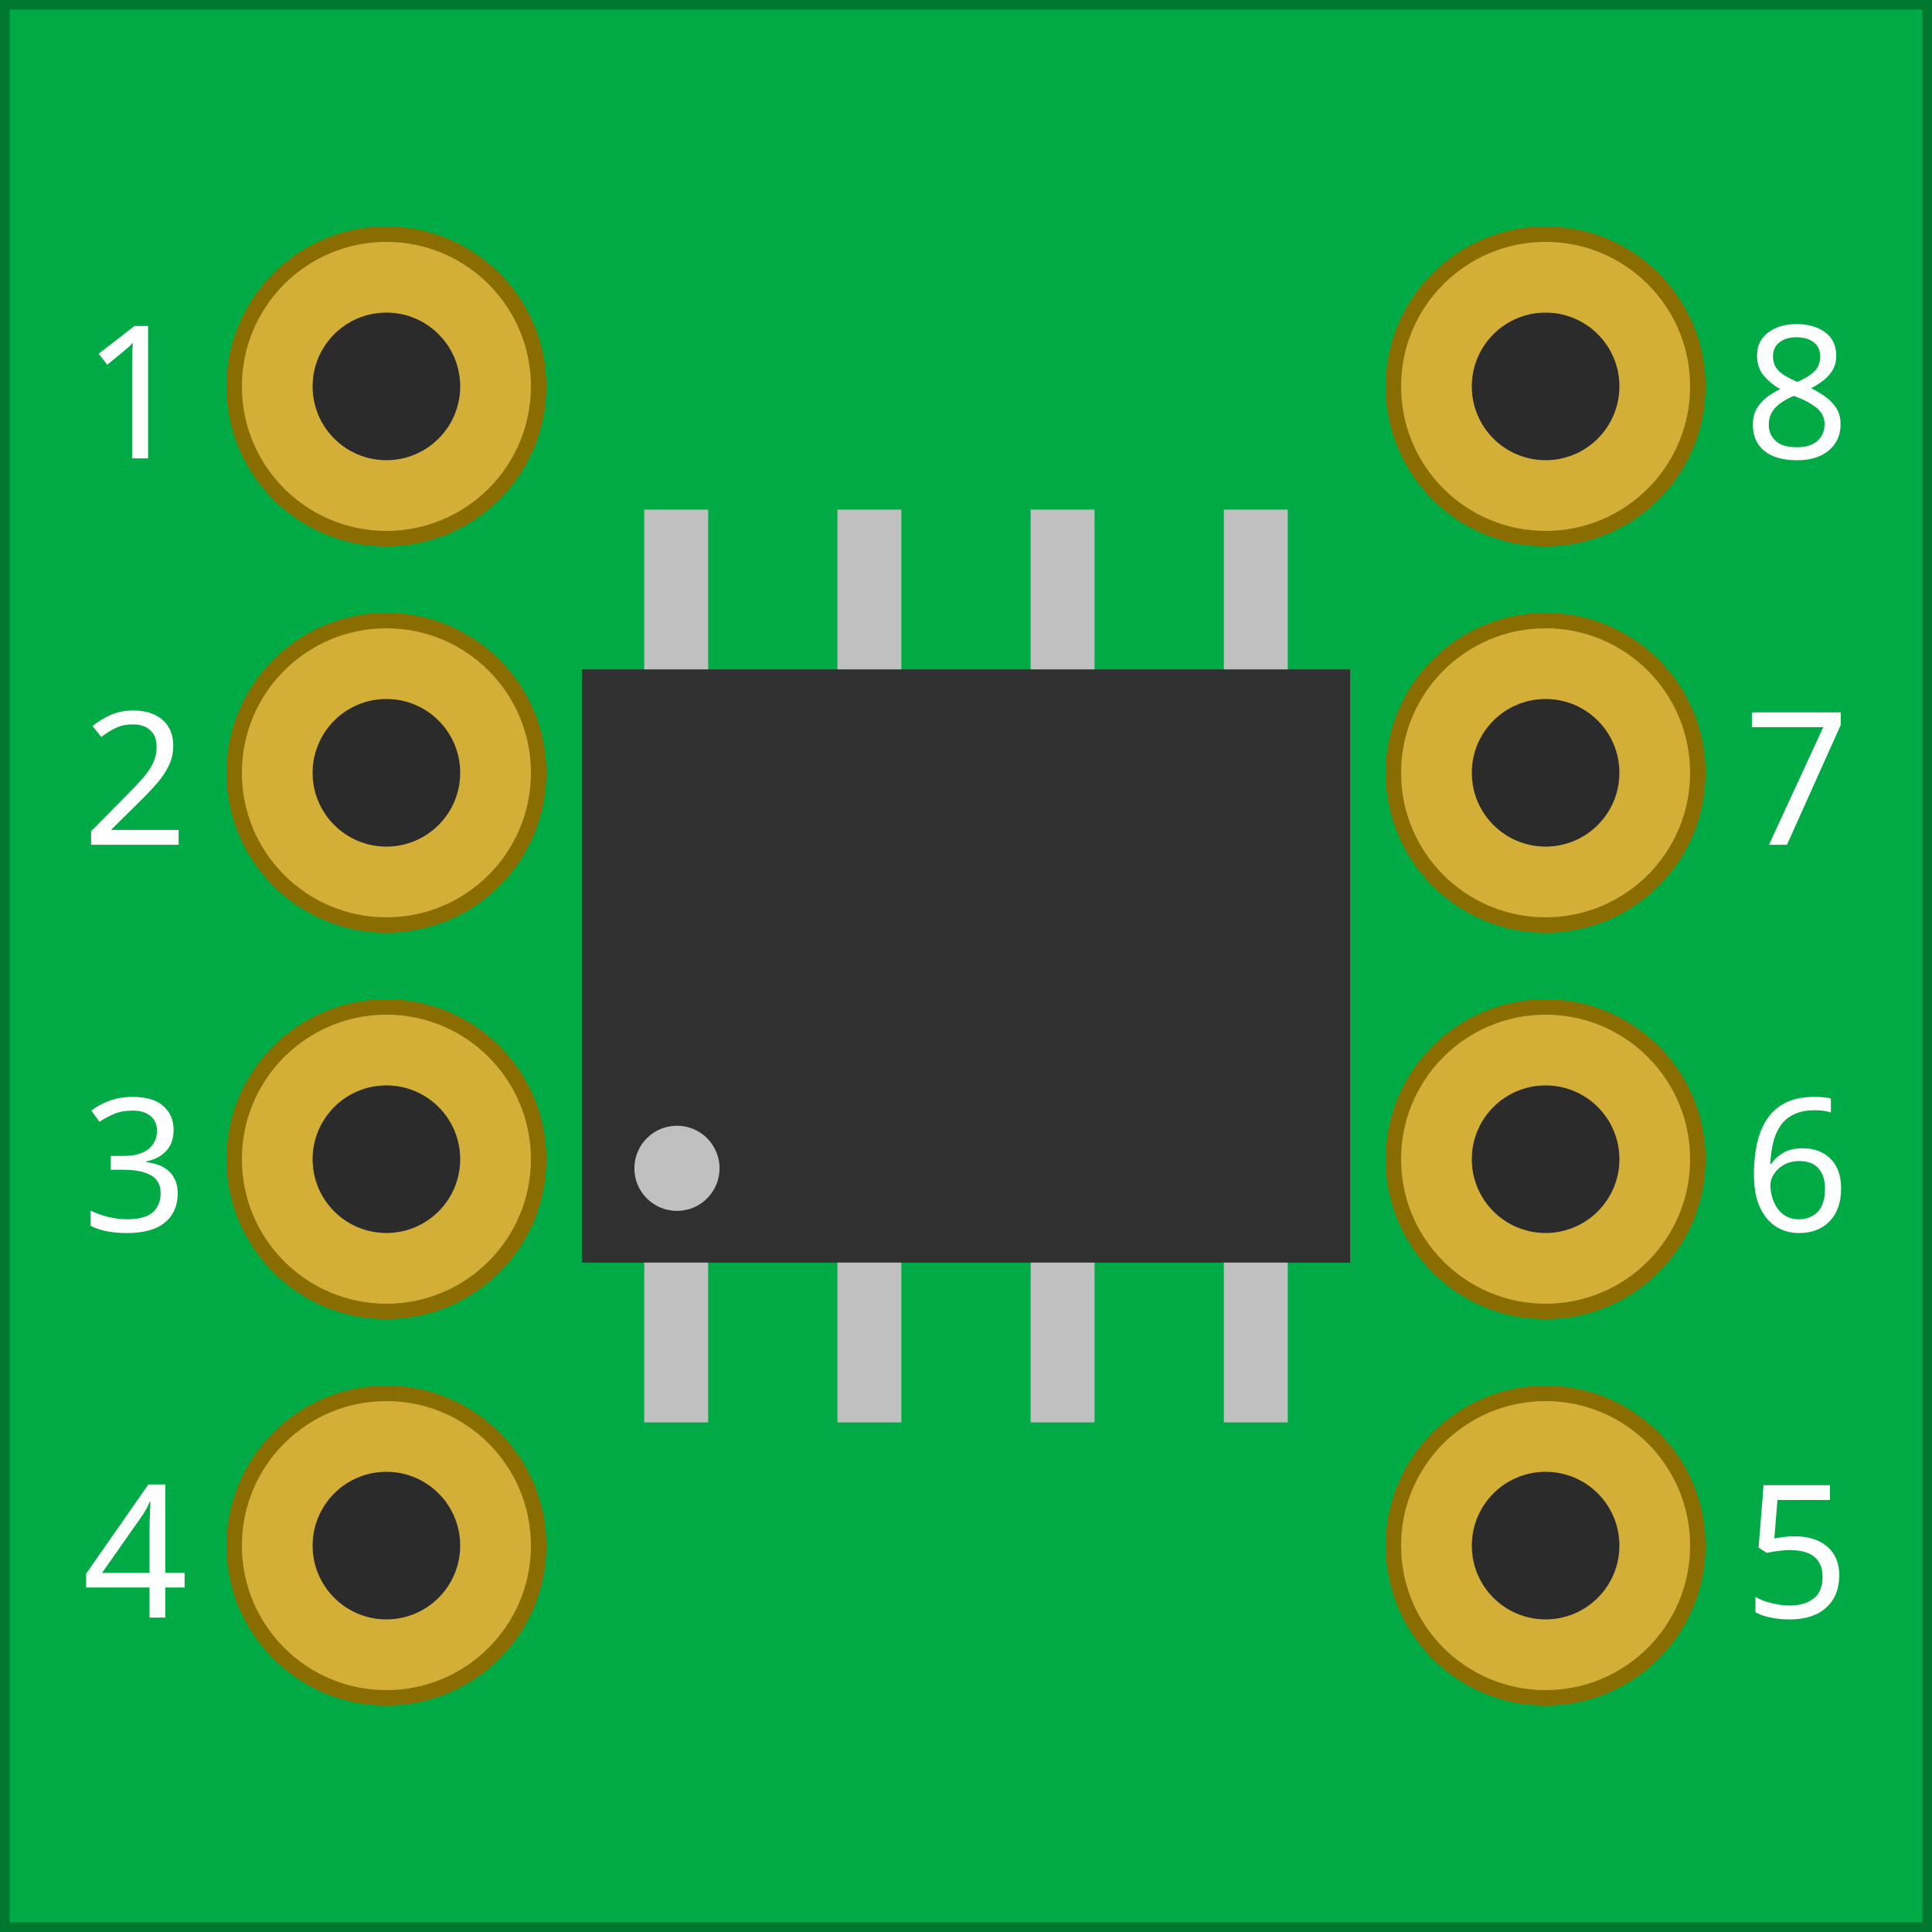
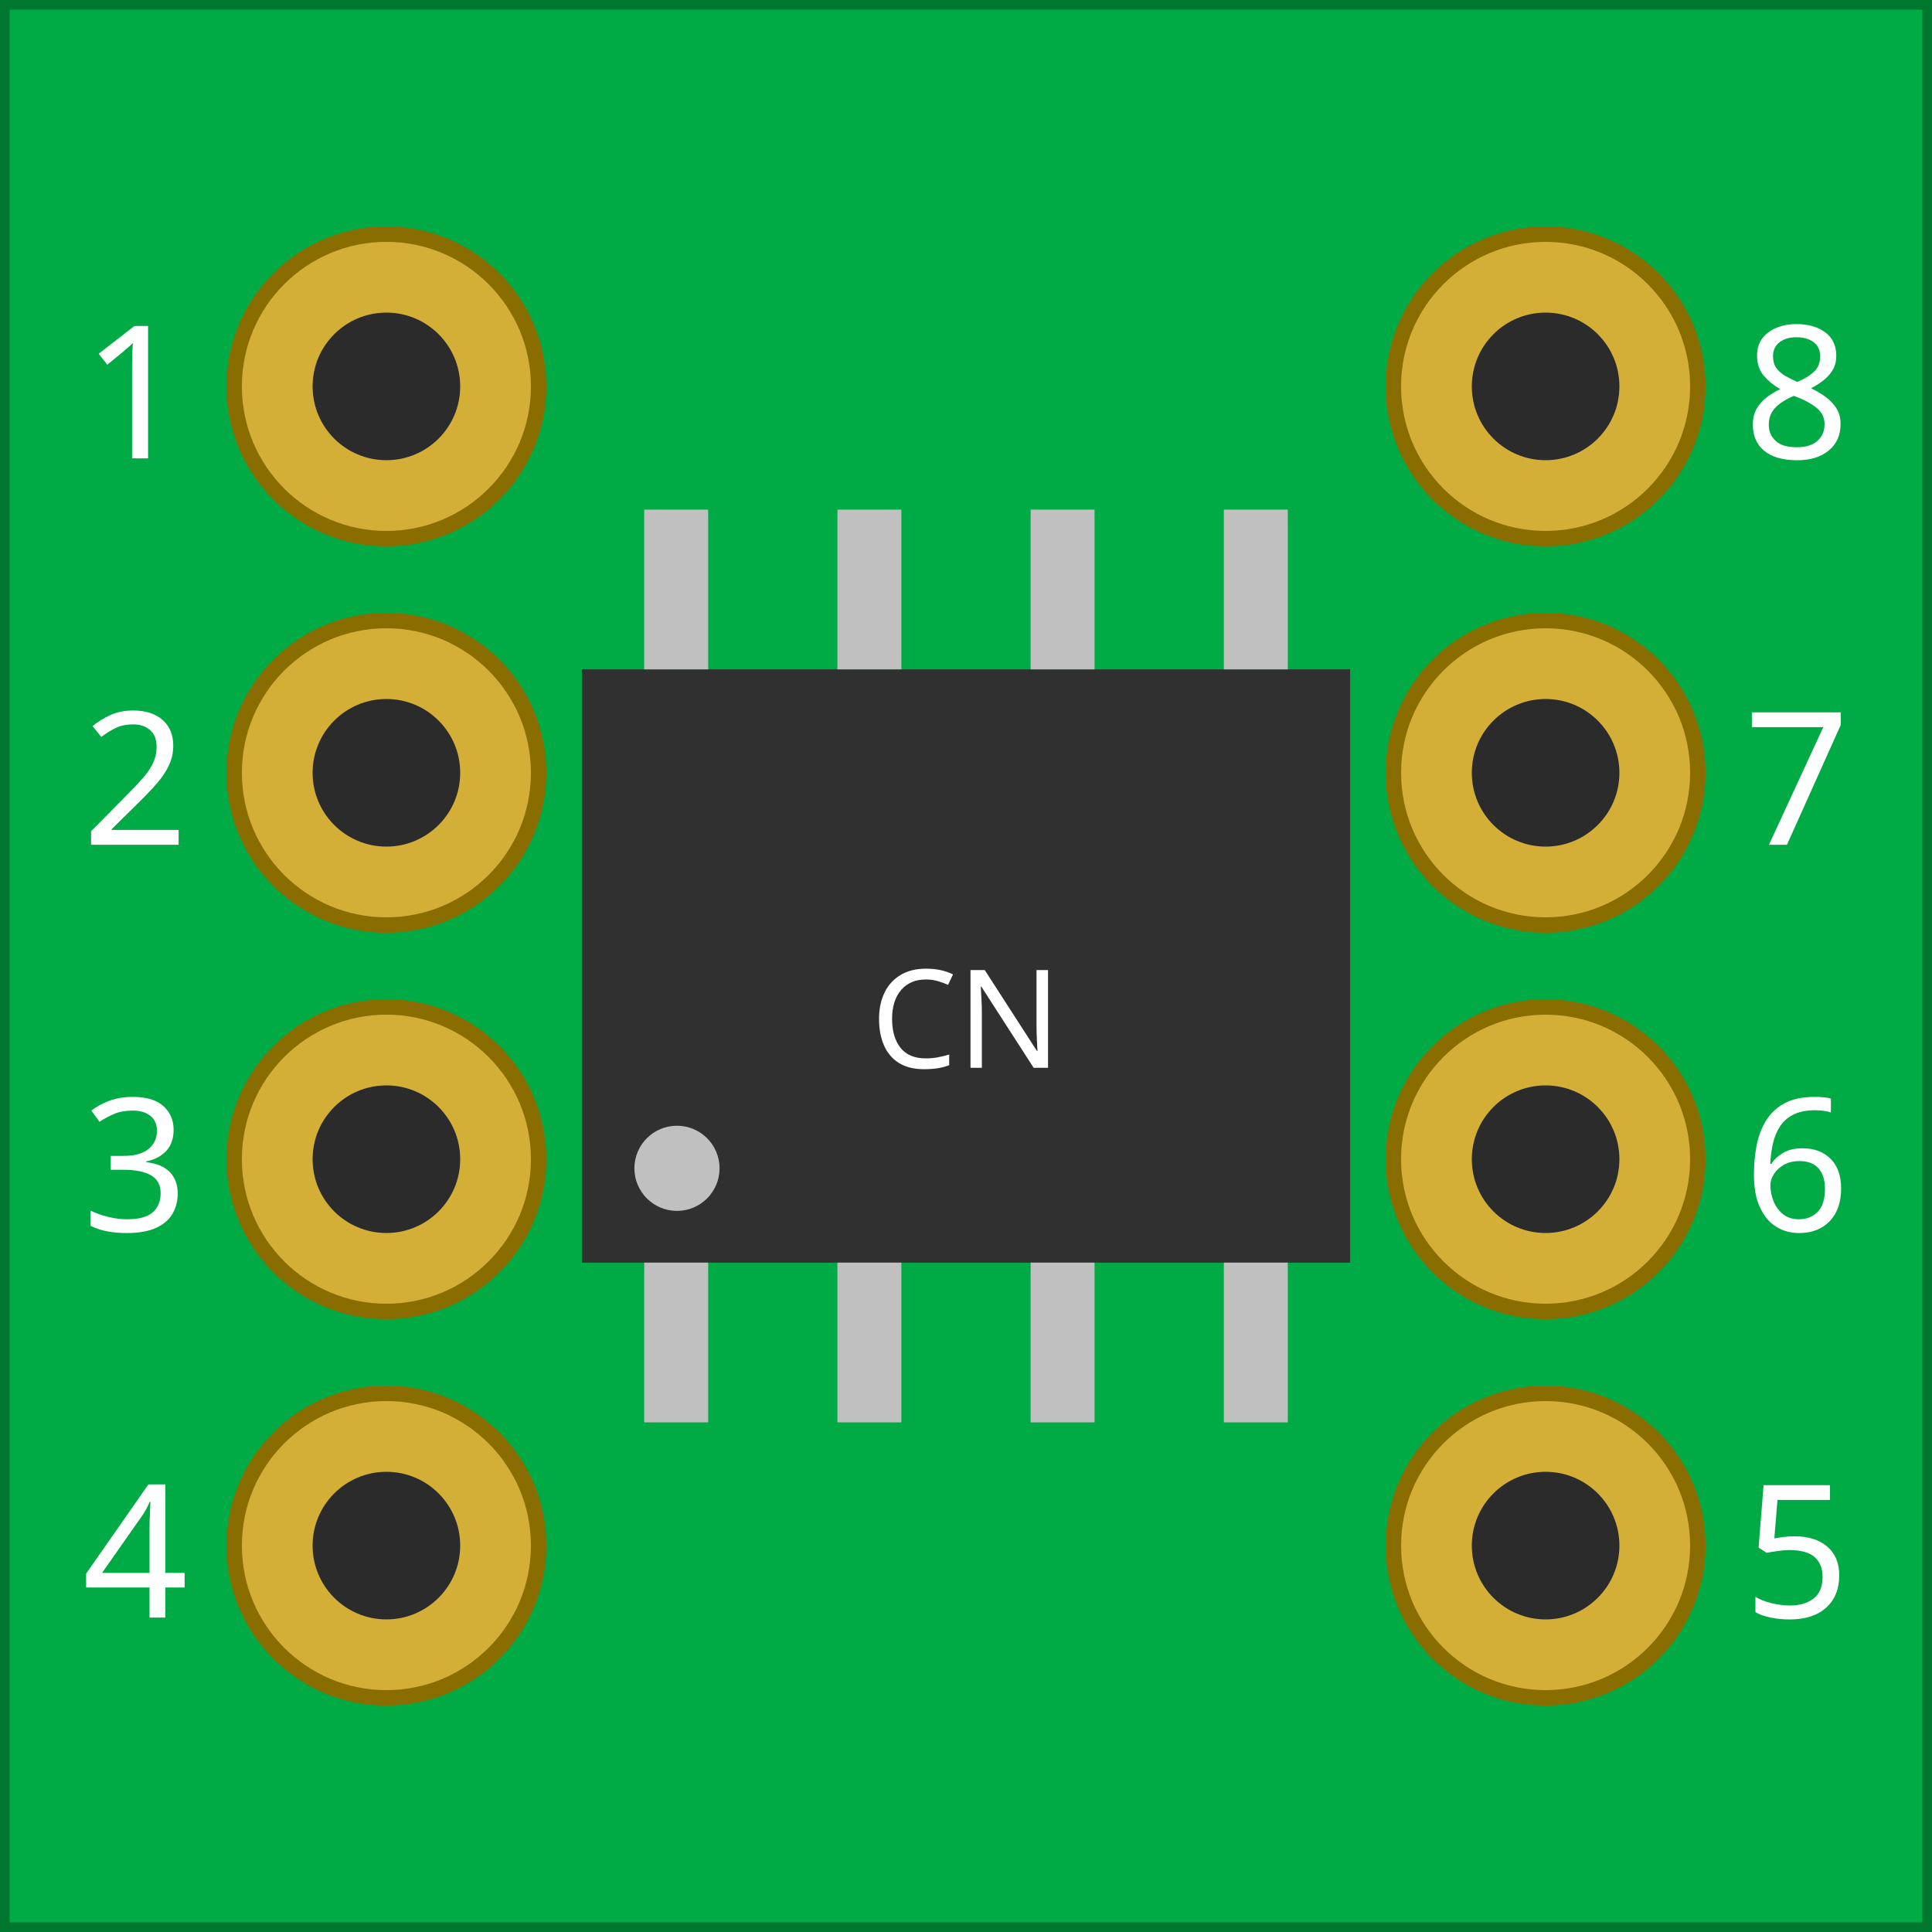
<svg xmlns="http://www.w3.org/2000/svg" width="12.70mm" height="12.70mm" viewBox="0 0 500 500">
  <g id="breadboard">
    <rect x="0" y="0" width="500" height="500" fill="#00aa44" stroke="#00772f" stroke-width="5" />
    <rect x="150.59" y="173.23" width="198.82" height="153.54" fill="#303030" stroke="none" />
    <rect x="166.73" y="131.89" width="16.54" height="41.34" fill="#c0c0c0" stroke="none" />
    <rect x="166.73" y="326.77" width="16.54" height="41.34" fill="#c0c0c0" stroke="none" />
    <rect x="216.73" y="131.89" width="16.54" height="41.34" fill="#c0c0c0" stroke="none" />
    <rect x="216.73" y="326.77" width="16.54" height="41.34" fill="#c0c0c0" stroke="none" />
    <rect x="266.73" y="131.89" width="16.54" height="41.34" fill="#c0c0c0" stroke="none" />
    <rect x="266.73" y="326.77" width="16.54" height="41.34" fill="#c0c0c0" stroke="none" />
    <rect x="316.73" y="131.89" width="16.54" height="41.34" fill="#c0c0c0" stroke="none" />
    <rect x="316.73" y="326.77" width="16.54" height="41.34" fill="#c0c0c0" stroke="none" />
    <circle cx="175.20" cy="302.36" r="11.02" fill="#c0c0c0" stroke="none" />
+     <text x="250.00" y="262.60" font-size="35.43" fill="#ffffff" text-anchor="middle" dominant-baseline="central" font-family="DroidSans">CN</text>
    <circle id="connector0pin" connectorname="NC" cx="100.0" cy="100.0" r="39.4" fill="#d4af37" stroke="#8a6d00" stroke-width="4" />
    <circle cx="100.0" cy="100.0" r="19.1" fill="#2b2b2b" />
    <circle id="connector7pin" connectorname="VCC" cx="400.0" cy="100.0" r="39.4" fill="#d4af37" stroke="#8a6d00" stroke-width="4" />
    <circle cx="400.0" cy="100.0" r="19.1" fill="#2b2b2b" />
    <circle id="connector1pin" connectorname="NC" cx="100.0" cy="200.0" r="39.4" fill="#d4af37" stroke="#8a6d00" stroke-width="4" />
    <circle cx="100.0" cy="200.0" r="19.1" fill="#2b2b2b" />
    <circle id="connector6pin" connectorname="NC" cx="400.0" cy="200.0" r="39.4" fill="#d4af37" stroke="#8a6d00" stroke-width="4" />
    <circle cx="400.0" cy="200.0" r="19.1" fill="#2b2b2b" />
    <circle id="connector2pin" connectorname="NC" cx="100.0" cy="300.0" r="39.4" fill="#d4af37" stroke="#8a6d00" stroke-width="4" />
    <circle cx="100.0" cy="300.0" r="19.1" fill="#2b2b2b" />
    <circle id="connector5pin" connectorname="SCL" cx="400.0" cy="300.0" r="39.4" fill="#d4af37" stroke="#8a6d00" stroke-width="4" />
    <circle cx="400.0" cy="300.0" r="19.1" fill="#2b2b2b" />
    <circle id="connector3pin" connectorname="GND" cx="100.0" cy="400.0" r="39.4" fill="#d4af37" stroke="#8a6d00" stroke-width="4" />
    <circle cx="100.0" cy="400.0" r="19.1" fill="#2b2b2b" />
    <circle id="connector4pin" connectorname="SDA" cx="400.0" cy="400.0" r="39.4" fill="#d4af37" stroke="#8a6d00" stroke-width="4" />
    <circle cx="400.0" cy="400.0" r="19.1" fill="#2b2b2b" />
    <text x="35.0" y="100.0" font-size="48" fill="#ffffff" text-anchor="middle" dominant-baseline="central" font-family="DroidSans">1</text>
    <text x="465.0" y="100.0" font-size="48" fill="#ffffff" text-anchor="middle" dominant-baseline="central" font-family="DroidSans">8</text>
    <text x="35.0" y="200.0" font-size="48" fill="#ffffff" text-anchor="middle" dominant-baseline="central" font-family="DroidSans">2</text>
    <text x="465.0" y="200.0" font-size="48" fill="#ffffff" text-anchor="middle" dominant-baseline="central" font-family="DroidSans">7</text>
    <text x="35.0" y="300.0" font-size="48" fill="#ffffff" text-anchor="middle" dominant-baseline="central" font-family="DroidSans">3</text>
    <text x="465.0" y="300.0" font-size="48" fill="#ffffff" text-anchor="middle" dominant-baseline="central" font-family="DroidSans">6</text>
    <text x="35.0" y="400.0" font-size="48" fill="#ffffff" text-anchor="middle" dominant-baseline="central" font-family="DroidSans">4</text>
    <text x="465.0" y="400.0" font-size="48" fill="#ffffff" text-anchor="middle" dominant-baseline="central" font-family="DroidSans">5</text>
  </g>
</svg>
